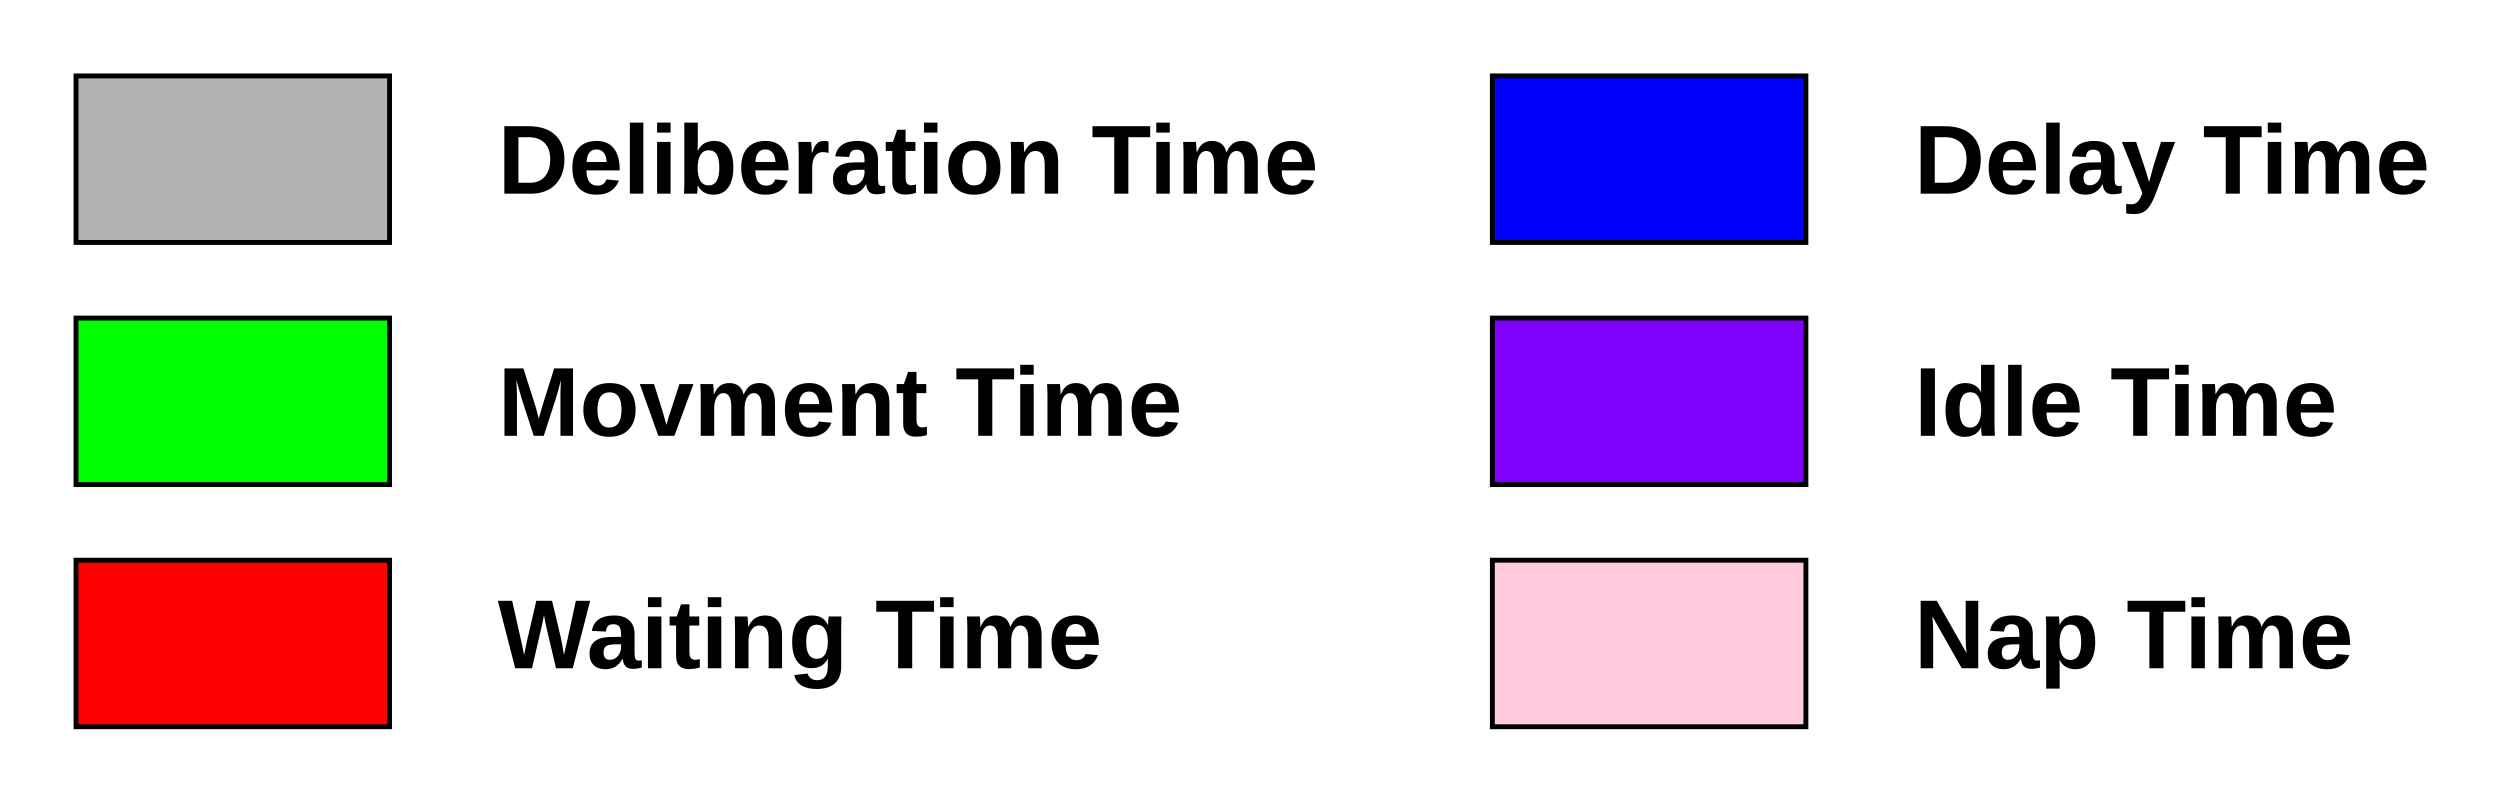
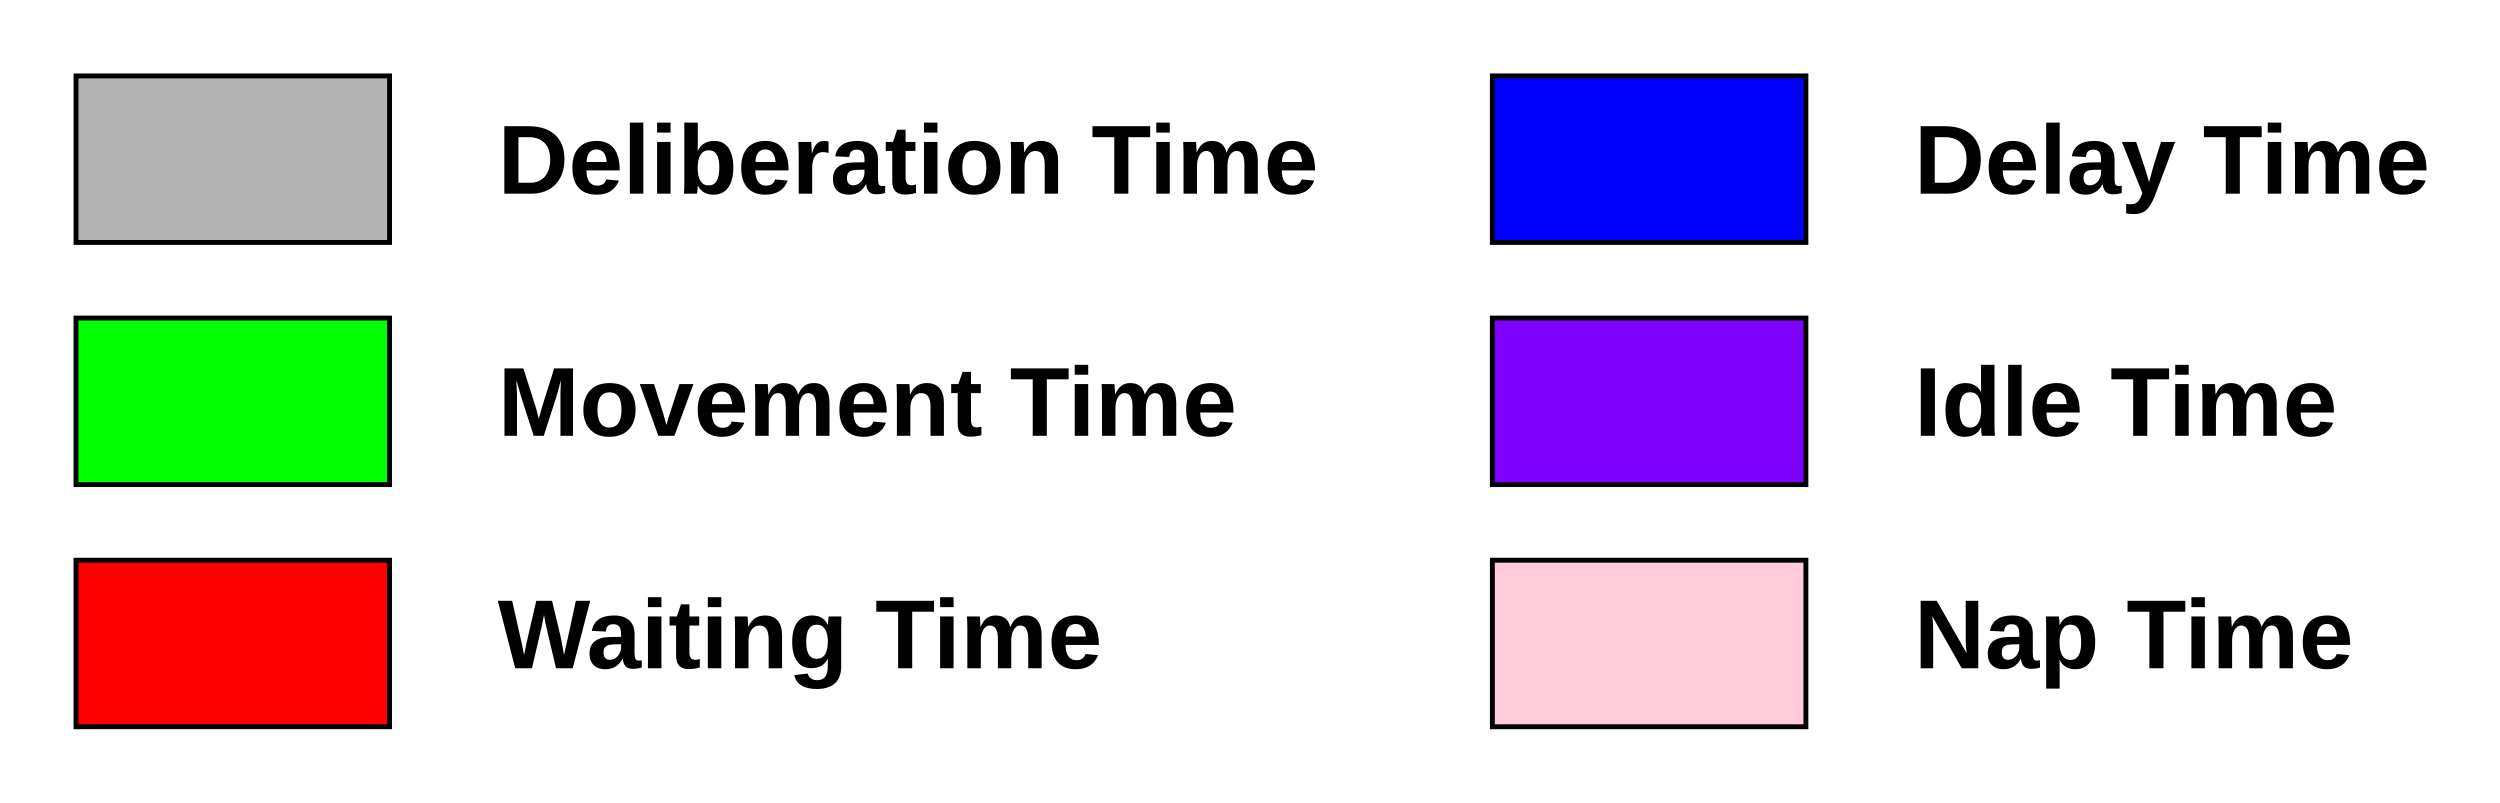
<svg xmlns="http://www.w3.org/2000/svg" width="510.141" height="163.781" id="svg2" version="1.1">
  <defs id="defs4" />
  <g id="layer1" transform="translate(-12.78125,-26.0625)">
    <rect style="fill:#b3b3b3;fill-opacity:1;stroke:#000000;stroke-width:1;stroke-miterlimit:4;stroke-dasharray:none;stroke-dashoffset:0" id="rect2985" width="63.98" height="33.98" x="28.294" y="41.555" />
    <text xml:space="preserve" style="font-size:20px;font-style:normal;font-variant:normal;font-weight:bold;font-stretch:normal;line-height:125%;letter-spacing:0px;word-spacing:0px;fill:#000000;fill-opacity:1;stroke:none;font-family:Arial;-inkscape-font-specification:Arial Bold" x="114.35" y="65.586" id="text2997">
      <tspan id="tspan2999" x="114.35" y="65.586">Deliberation Time</tspan>
    </text>
    <text xml:space="preserve" style="font-size:20px;font-style:normal;font-variant:normal;font-weight:bold;font-stretch:normal;line-height:125%;letter-spacing:0px;word-spacing:0px;fill:#000000;fill-opacity:1;stroke:none;font-family:Arial;-inkscape-font-specification:Arial Bold" x="114.38" y="114.997" id="text3001">
-       <tspan id="tspan3003" x="114.38" y="114.997">Movment Time</tspan>
+       <tspan id="tspan3003" x="114.38" y="114.997">Movement Time</tspan>
    </text>
    <text xml:space="preserve" style="font-size:20px;font-style:normal;font-variant:normal;font-weight:bold;font-stretch:normal;line-height:125%;letter-spacing:0px;word-spacing:0px;fill:#000000;fill-opacity:1;stroke:none;font-family:Arial;-inkscape-font-specification:Arial Bold" x="114.35" y="162.421" id="text3005">
      <tspan id="tspan3007" x="114.35" y="162.421">Waiting Time</tspan>
    </text>
    <rect style="fill:#00ff00;fill-opacity:1;stroke:#000000;stroke-width:1;stroke-miterlimit:4;stroke-dasharray:none;stroke-dashoffset:0" id="rect2985-8" width="63.98" height="33.98" x="28.294" y="90.966" />
    <rect style="fill:#ff0000;fill-opacity:1;stroke:#000000;stroke-width:1;stroke-miterlimit:4;stroke-dasharray:none;stroke-dashoffset:0" id="rect2985-3" width="63.98" height="33.98" x="28.294" y="140.377" />
    <rect style="fill:#0000ff;fill-opacity:1;stroke:#000000;stroke-width:1;stroke-miterlimit:4;stroke-dasharray:none;stroke-dashoffset:0" id="rect2985-36" width="63.98" height="33.98" x="317.306" y="41.555" />
    <text xml:space="preserve" style="font-size:20px;font-style:normal;font-variant:normal;font-weight:bold;font-stretch:normal;line-height:125%;letter-spacing:0px;word-spacing:0px;fill:#000000;fill-opacity:1;stroke:none;font-family:Arial;-inkscape-font-specification:Arial Bold" x="403.362" y="65.586" id="text2997-5">
      <tspan id="tspan2999-5" x="403.362" y="65.586">Delay Time</tspan>
    </text>
    <text xml:space="preserve" style="font-size:20px;font-style:normal;font-variant:normal;font-weight:bold;font-stretch:normal;line-height:125%;letter-spacing:0px;word-spacing:0px;fill:#000000;fill-opacity:1;stroke:none;font-family:Arial;-inkscape-font-specification:Arial Bold" x="403.391" y="114.997" id="text3001-1">
      <tspan id="tspan3003-1" x="403.391" y="114.997">Idle Time</tspan>
    </text>
    <text xml:space="preserve" style="font-size:20px;font-style:normal;font-variant:normal;font-weight:bold;font-stretch:normal;line-height:125%;letter-spacing:0px;word-spacing:0px;fill:#000000;fill-opacity:1;stroke:none;font-family:Arial;-inkscape-font-specification:Arial Bold" x="403.362" y="162.421" id="text3005-5">
      <tspan id="tspan3007-2" x="403.362" y="162.421">Nap Time</tspan>
    </text>
    <rect style="fill:#8000ff;fill-opacity:1;stroke:#000000;stroke-width:1;stroke-miterlimit:4;stroke-dasharray:none;stroke-dashoffset:0" id="rect2985-8-2" width="63.98" height="33.98" x="317.306" y="90.966" />
    <rect style="fill:#ffcbdb;fill-opacity:1;stroke:#000000;stroke-width:1;stroke-miterlimit:4;stroke-dasharray:none;stroke-dashoffset:0" id="rect2985-3-2" width="63.98" height="33.98" x="317.306" y="140.377" />
  </g>
</svg>
